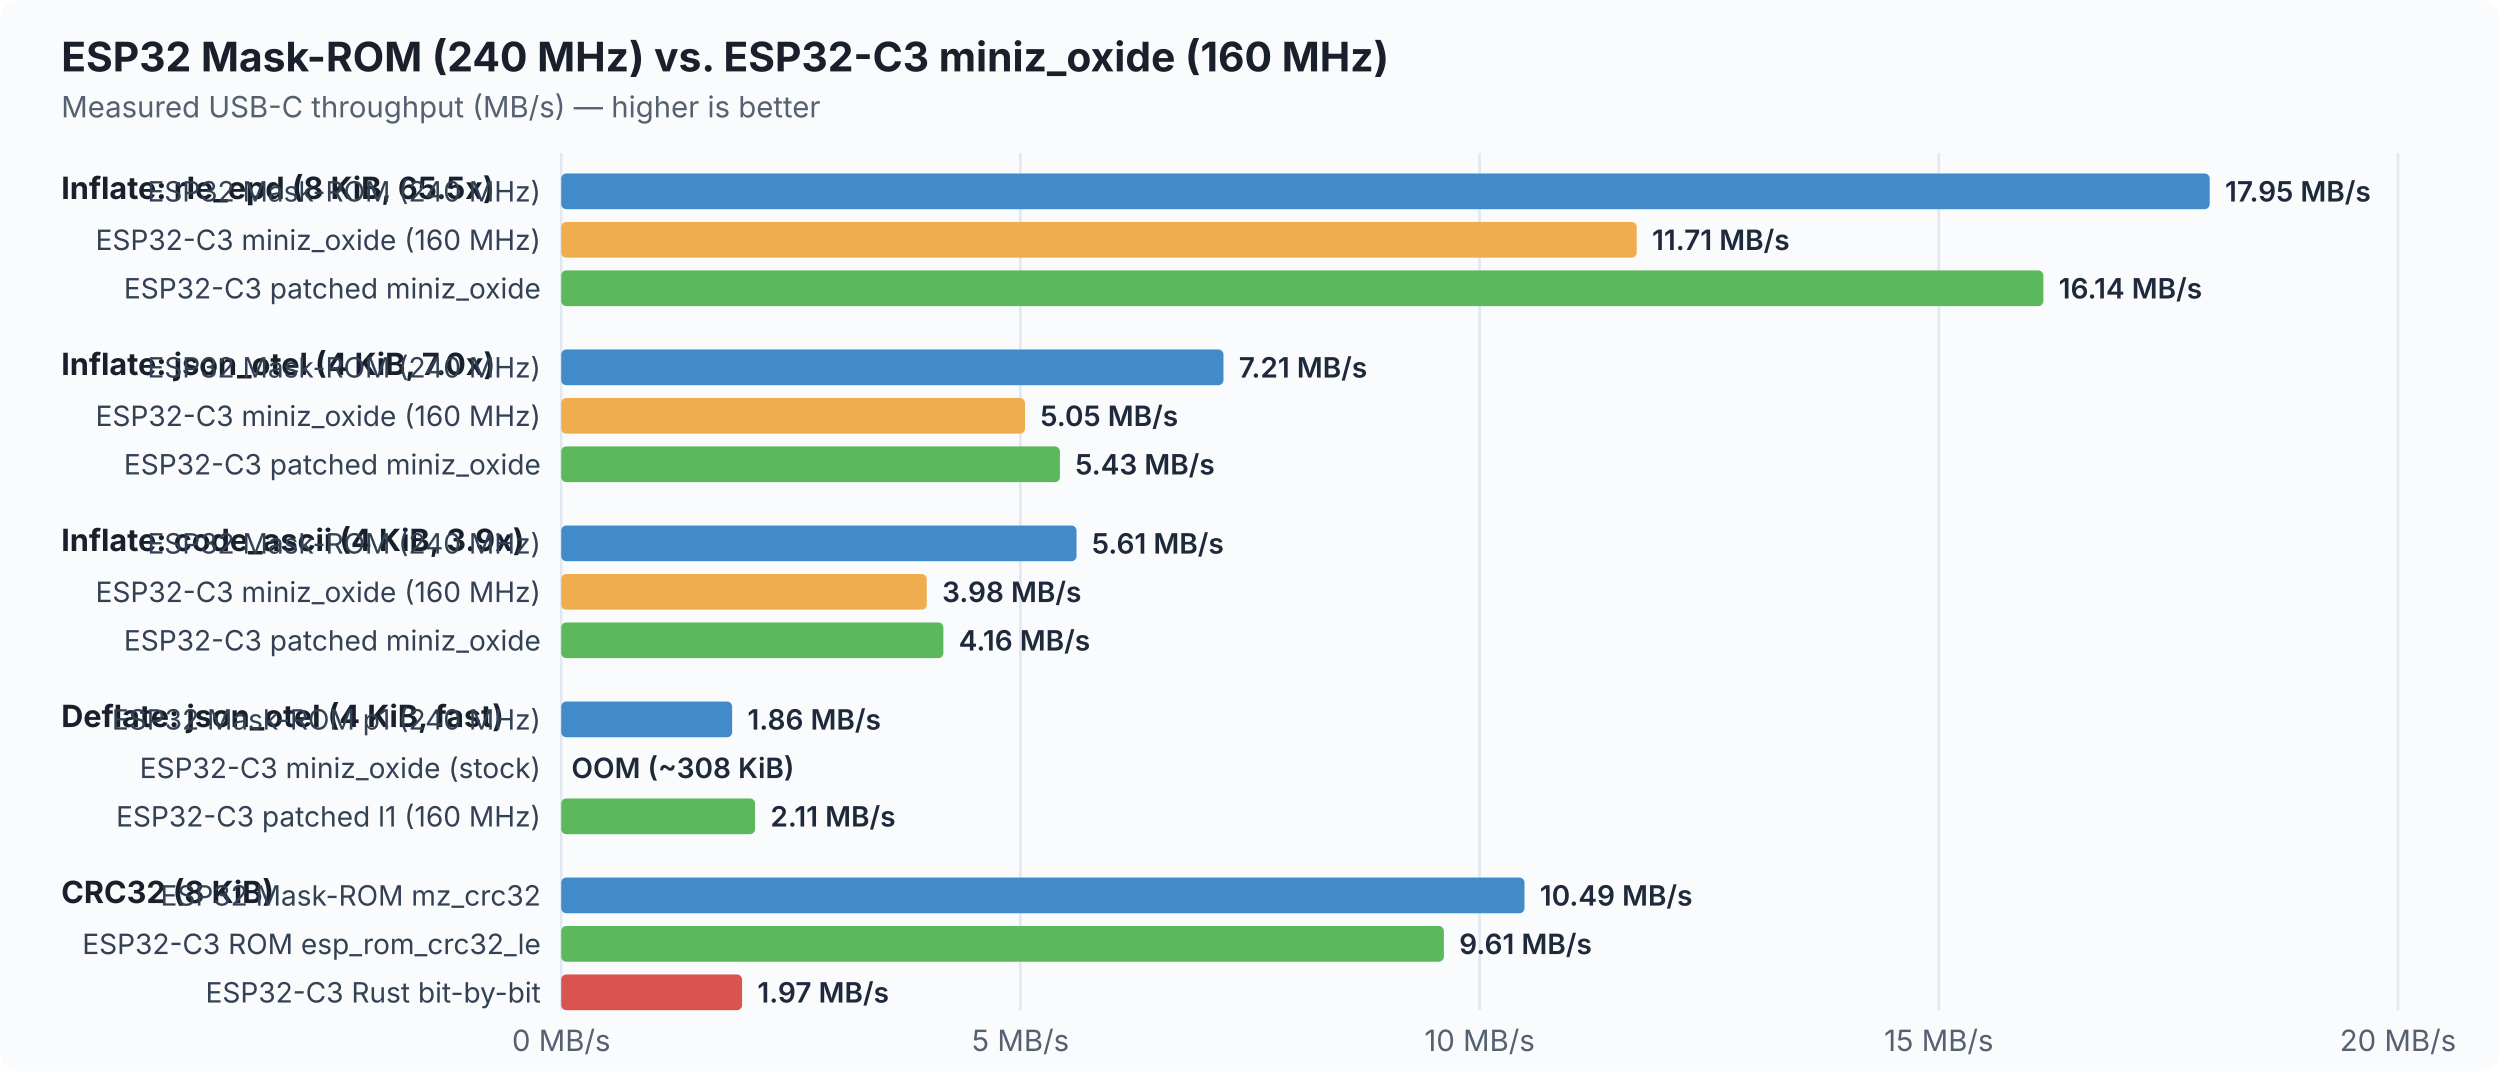
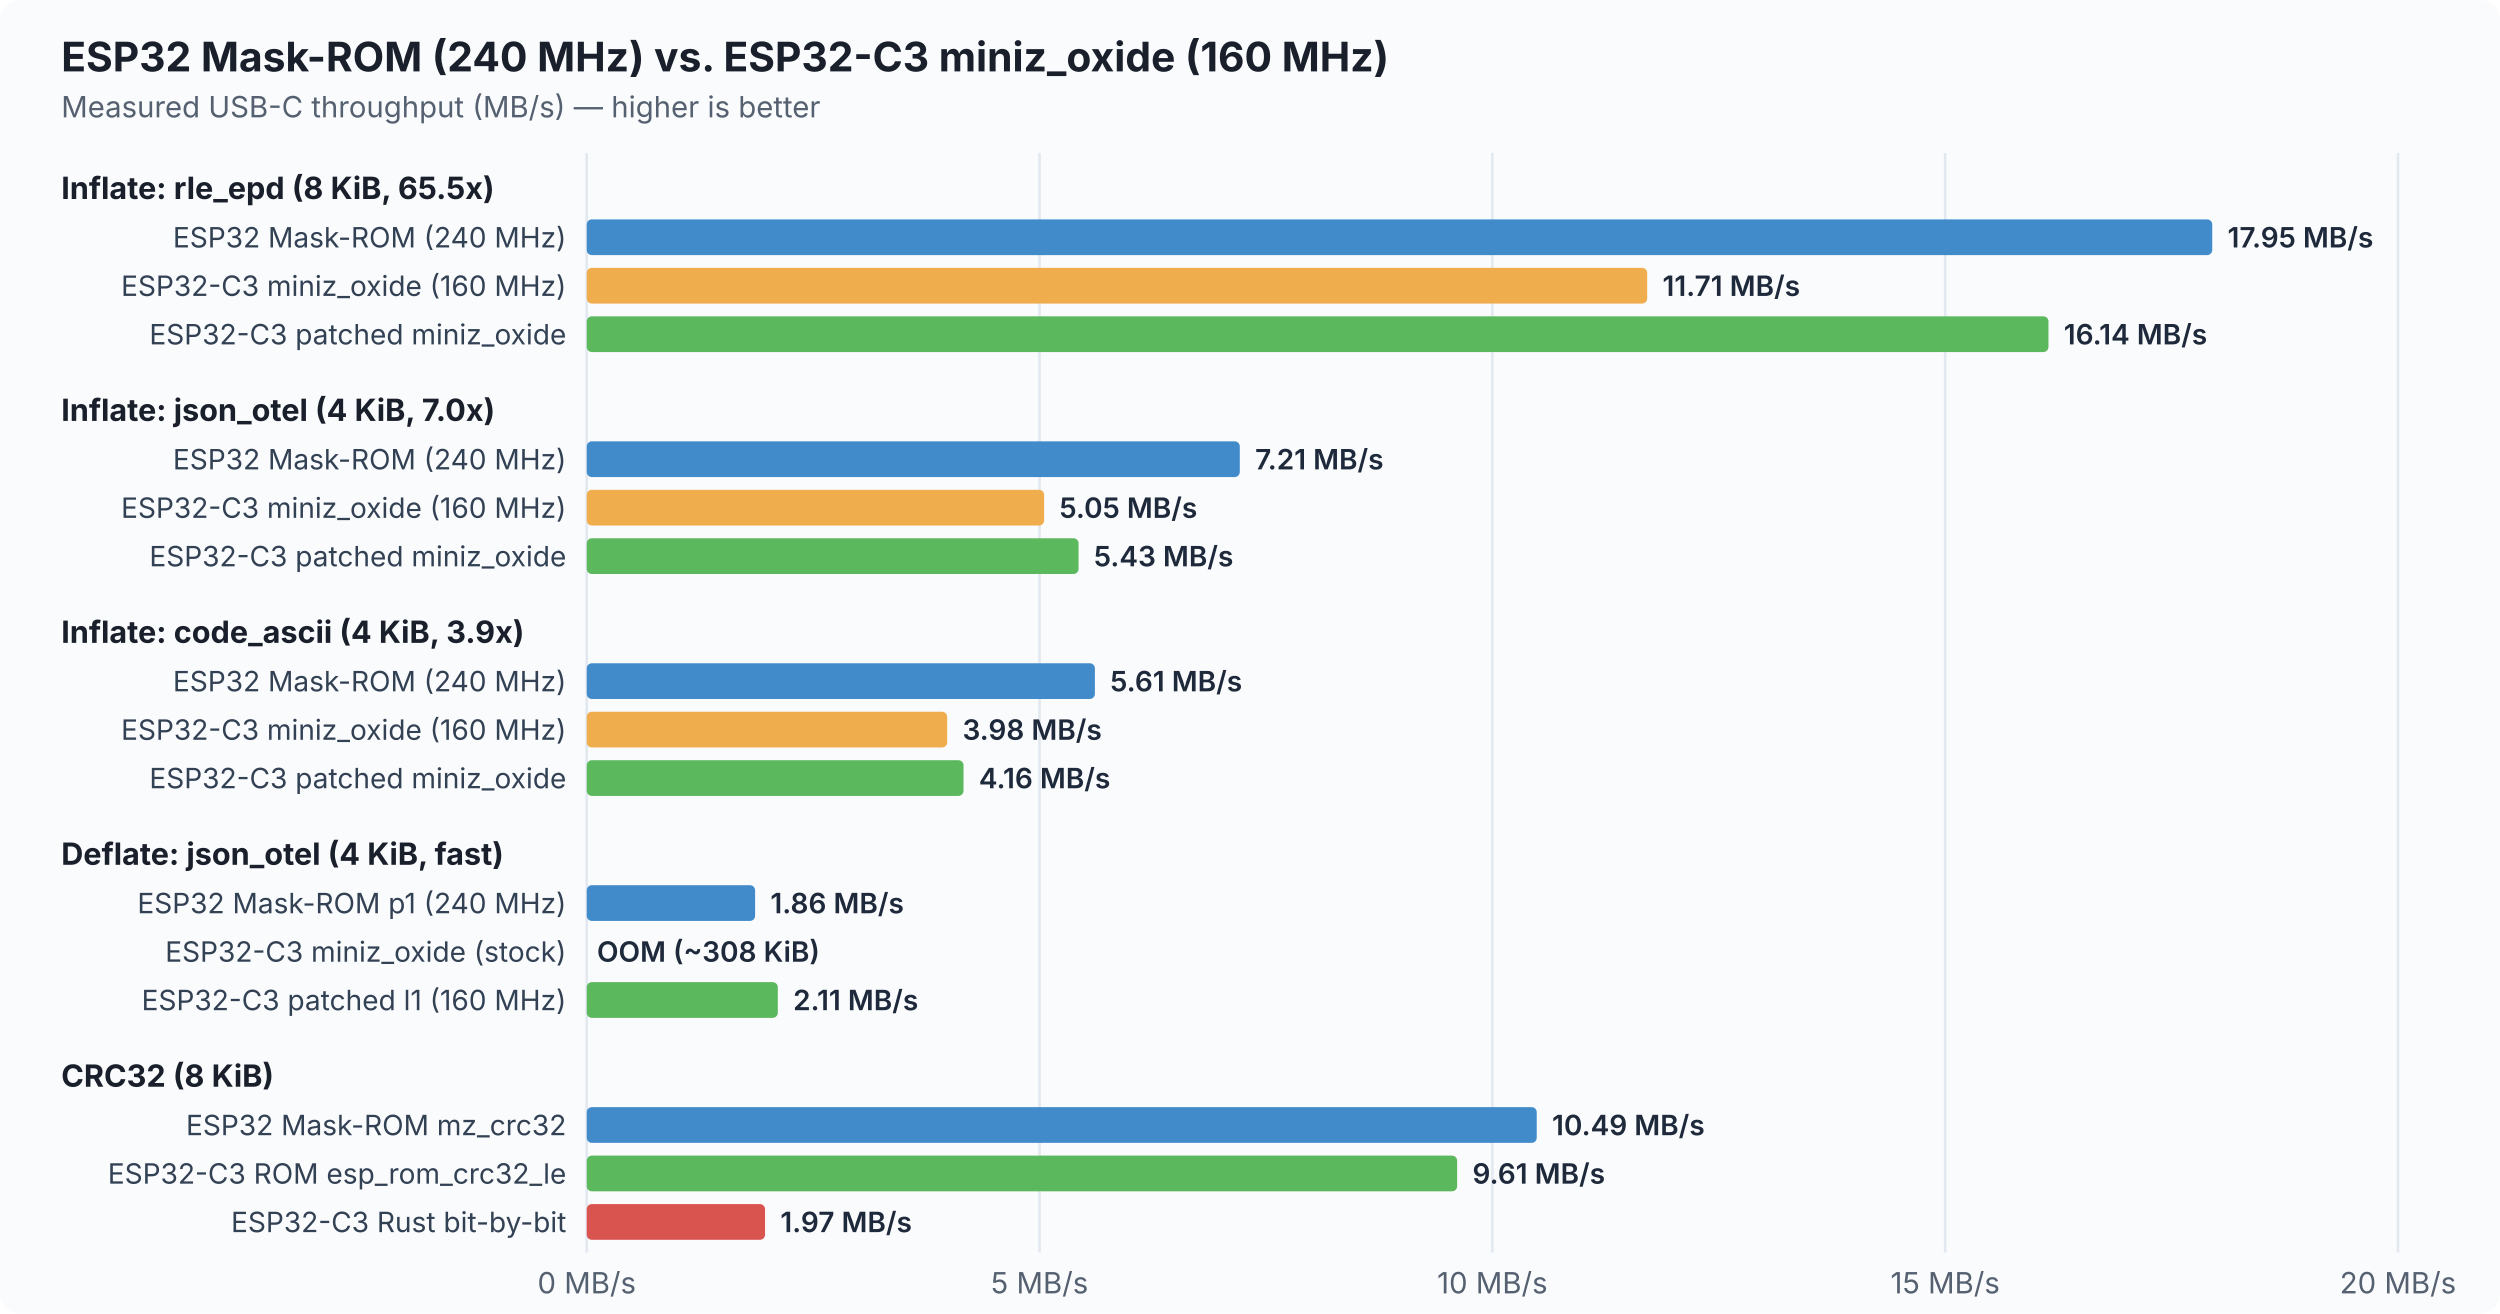
- <svg xmlns="http://www.w3.org/2000/svg" width="980" height="420" viewBox="0 0 980 420">
+ <svg xmlns="http://www.w3.org/2000/svg" width="980" height="515" viewBox="0 0 980 515">
  <style>
  text { font-family: -apple-system, BlinkMacSystemFont, "SF Pro Text", sans-serif; }
  .title { font-size: 16px; font-weight: 700; fill: #1a1f2c; }
  .sub { font-size: 11.5px; fill: #556070; }
  .gtitle { font-size: 12px; font-weight: 700; fill: #1a1f2c; }
  .lbl { font-size: 11px; fill: #334155; }
  .val { font-size: 11px; font-weight: 600; fill: #1e293b; }
</style>
-   <rect width="980" height="420" fill="#fafbfc" rx="8" />
+   <rect width="980" height="515" fill="#fafbfc" rx="8" />
  <text x="24" y="28" class="title">ESP32 Mask-ROM (240 MHz) vs. ESP32-C3 miniz_oxide (160 MHz)</text>
  <text x="24" y="46" class="sub">Measured USB-C throughput (MB/s) — higher is better</text>
-   <line x1="220.0" y1="60" x2="220.0" y2="396" stroke="#e2e8f0" stroke-width="1" />
-   <text x="220.0" y="412" text-anchor="middle" class="sub">0 MB/s</text>
-   <line x1="400.0" y1="60" x2="400.0" y2="396" stroke="#e2e8f0" stroke-width="1" />
-   <text x="400.0" y="412" text-anchor="middle" class="sub">5 MB/s</text>
-   <line x1="580.0" y1="60" x2="580.0" y2="396" stroke="#e2e8f0" stroke-width="1" />
-   <text x="580.0" y="412" text-anchor="middle" class="sub">10 MB/s</text>
-   <line x1="760.0" y1="60" x2="760.0" y2="396" stroke="#e2e8f0" stroke-width="1" />
-   <text x="760.0" y="412" text-anchor="middle" class="sub">15 MB/s</text>
-   <line x1="940.0" y1="60" x2="940.0" y2="396" stroke="#e2e8f0" stroke-width="1" />
-   <text x="940.0" y="412" text-anchor="middle" class="sub">20 MB/s</text>
+   <line x1="230.0" y1="60" x2="230.0" y2="491" stroke="#e2e8f0" stroke-width="1" />
+   <text x="230.0" y="507" text-anchor="middle" class="sub">0 MB/s</text>
+   <line x1="407.5" y1="60" x2="407.5" y2="491" stroke="#e2e8f0" stroke-width="1" />
+   <text x="407.5" y="507" text-anchor="middle" class="sub">5 MB/s</text>
+   <line x1="585.0" y1="60" x2="585.0" y2="491" stroke="#e2e8f0" stroke-width="1" />
+   <text x="585.0" y="507" text-anchor="middle" class="sub">10 MB/s</text>
+   <line x1="762.5" y1="60" x2="762.5" y2="491" stroke="#e2e8f0" stroke-width="1" />
+   <text x="762.5" y="507" text-anchor="middle" class="sub">15 MB/s</text>
+   <line x1="940.0" y1="60" x2="940.0" y2="491" stroke="#e2e8f0" stroke-width="1" />
+   <text x="940.0" y="507" text-anchor="middle" class="sub">20 MB/s</text>
  <text x="24" y="78" class="gtitle">Inflate: rle_epd (8 KiB, 65.5x)</text>
-   <text x="212" y="79" text-anchor="end" class="lbl">ESP32 Mask-ROM (240 MHz)</text>
-   <rect x="220" y="68" width="646.2" height="14" fill="#428bca" rx="2" />
-   <text x="872.2" y="79" class="val">17.95 MB/s</text>
-   <text x="212" y="98" text-anchor="end" class="lbl">ESP32-C3 miniz_oxide (160 MHz)</text>
-   <rect x="220" y="87" width="421.6" height="14" fill="#f0ad4e" rx="2" />
-   <text x="647.6" y="98" class="val">11.71 MB/s</text>
-   <text x="212" y="117" text-anchor="end" class="lbl">ESP32-C3 patched miniz_oxide</text>
-   <rect x="220" y="106" width="581.0" height="14" fill="#5cb85c" rx="2" />
-   <text x="807.0" y="117" class="val">16.14 MB/s</text>
-   <text x="24" y="147" class="gtitle">Inflate: json_otel (4 KiB, 7.0x)</text>
-   <text x="212" y="148" text-anchor="end" class="lbl">ESP32 Mask-ROM (240 MHz)</text>
-   <rect x="220" y="137" width="259.6" height="14" fill="#428bca" rx="2" />
-   <text x="485.6" y="148" class="val">7.21 MB/s</text>
-   <text x="212" y="167" text-anchor="end" class="lbl">ESP32-C3 miniz_oxide (160 MHz)</text>
-   <rect x="220" y="156" width="181.8" height="14" fill="#f0ad4e" rx="2" />
-   <text x="407.8" y="167" class="val">5.05 MB/s</text>
-   <text x="212" y="186" text-anchor="end" class="lbl">ESP32-C3 patched miniz_oxide</text>
-   <rect x="220" y="175" width="195.5" height="14" fill="#5cb85c" rx="2" />
-   <text x="421.5" y="186" class="val">5.43 MB/s</text>
-   <text x="24" y="216" class="gtitle">Inflate: code_ascii (4 KiB, 3.9x)</text>
-   <text x="212" y="217" text-anchor="end" class="lbl">ESP32 Mask-ROM (240 MHz)</text>
-   <rect x="220" y="206" width="202.0" height="14" fill="#428bca" rx="2" />
-   <text x="428.0" y="217" class="val">5.61 MB/s</text>
-   <text x="212" y="236" text-anchor="end" class="lbl">ESP32-C3 miniz_oxide (160 MHz)</text>
-   <rect x="220" y="225" width="143.3" height="14" fill="#f0ad4e" rx="2" />
-   <text x="369.3" y="236" class="val">3.98 MB/s</text>
-   <text x="212" y="255" text-anchor="end" class="lbl">ESP32-C3 patched miniz_oxide</text>
-   <rect x="220" y="244" width="149.8" height="14" fill="#5cb85c" rx="2" />
-   <text x="375.8" y="255" class="val">4.16 MB/s</text>
-   <text x="24" y="285" class="gtitle">Deflate: json_otel (4 KiB, fast)</text>
-   <text x="212" y="286" text-anchor="end" class="lbl">ESP32 Mask-ROM p1 (240 MHz)</text>
-   <rect x="220" y="275" width="67.0" height="14" fill="#428bca" rx="2" />
-   <text x="293.0" y="286" class="val">1.86 MB/s</text>
-   <text x="212" y="305" text-anchor="end" class="lbl">ESP32-C3 miniz_oxide (stock)</text>
-   <text x="224" y="305" class="val" fill="#d9534f">OOM (~308 KiB)</text>
-   <text x="212" y="324" text-anchor="end" class="lbl">ESP32-C3 patched l1 (160 MHz)</text>
-   <rect x="220" y="313" width="76.0" height="14" fill="#5cb85c" rx="2" />
-   <text x="302.0" y="324" class="val">2.11 MB/s</text>
-   <text x="24" y="354" class="gtitle">CRC32 (8 KiB)</text>
-   <text x="212" y="355" text-anchor="end" class="lbl">ESP32 Mask-ROM mz_crc32</text>
-   <rect x="220" y="344" width="377.6" height="14" fill="#428bca" rx="2" />
-   <text x="603.6" y="355" class="val">10.49 MB/s</text>
-   <text x="212" y="374" text-anchor="end" class="lbl">ESP32-C3 ROM esp_rom_crc32_le</text>
-   <rect x="220" y="363" width="346.0" height="14" fill="#5cb85c" rx="2" />
-   <text x="572.0" y="374" class="val">9.61 MB/s</text>
-   <text x="212" y="393" text-anchor="end" class="lbl">ESP32-C3 Rust bit-by-bit</text>
-   <rect x="220" y="382" width="70.9" height="14" fill="#d9534f" rx="2" />
-   <text x="296.9" y="393" class="val">1.97 MB/s</text>
+   <text x="222" y="97" text-anchor="end" class="lbl">ESP32 Mask-ROM (240 MHz)</text>
+   <rect x="230" y="86" width="637.2" height="14" fill="#428bca" rx="2" />
+   <text x="873.2" y="97" class="val">17.95 MB/s</text>
+   <text x="222" y="116" text-anchor="end" class="lbl">ESP32-C3 miniz_oxide (160 MHz)</text>
+   <rect x="230" y="105" width="415.7" height="14" fill="#f0ad4e" rx="2" />
+   <text x="651.7" y="116" class="val">11.71 MB/s</text>
+   <text x="222" y="135" text-anchor="end" class="lbl">ESP32-C3 patched miniz_oxide</text>
+   <rect x="230" y="124" width="573.0" height="14" fill="#5cb85c" rx="2" />
+   <text x="809.0" y="135" class="val">16.14 MB/s</text>
+   <text x="24" y="165" class="gtitle">Inflate: json_otel (4 KiB, 7.0x)</text>
+   <text x="222" y="184" text-anchor="end" class="lbl">ESP32 Mask-ROM (240 MHz)</text>
+   <rect x="230" y="173" width="256.0" height="14" fill="#428bca" rx="2" />
+   <text x="492.0" y="184" class="val">7.21 MB/s</text>
+   <text x="222" y="203" text-anchor="end" class="lbl">ESP32-C3 miniz_oxide (160 MHz)</text>
+   <rect x="230" y="192" width="179.3" height="14" fill="#f0ad4e" rx="2" />
+   <text x="415.3" y="203" class="val">5.05 MB/s</text>
+   <text x="222" y="222" text-anchor="end" class="lbl">ESP32-C3 patched miniz_oxide</text>
+   <rect x="230" y="211" width="192.8" height="14" fill="#5cb85c" rx="2" />
+   <text x="428.8" y="222" class="val">5.43 MB/s</text>
+   <text x="24" y="252" class="gtitle">Inflate: code_ascii (4 KiB, 3.9x)</text>
+   <text x="222" y="271" text-anchor="end" class="lbl">ESP32 Mask-ROM (240 MHz)</text>
+   <rect x="230" y="260" width="199.2" height="14" fill="#428bca" rx="2" />
+   <text x="435.2" y="271" class="val">5.61 MB/s</text>
+   <text x="222" y="290" text-anchor="end" class="lbl">ESP32-C3 miniz_oxide (160 MHz)</text>
+   <rect x="230" y="279" width="141.3" height="14" fill="#f0ad4e" rx="2" />
+   <text x="377.3" y="290" class="val">3.98 MB/s</text>
+   <text x="222" y="309" text-anchor="end" class="lbl">ESP32-C3 patched miniz_oxide</text>
+   <rect x="230" y="298" width="147.7" height="14" fill="#5cb85c" rx="2" />
+   <text x="383.7" y="309" class="val">4.16 MB/s</text>
+   <text x="24" y="339" class="gtitle">Deflate: json_otel (4 KiB, fast)</text>
+   <text x="222" y="358" text-anchor="end" class="lbl">ESP32 Mask-ROM p1 (240 MHz)</text>
+   <rect x="230" y="347" width="66.0" height="14" fill="#428bca" rx="2" />
+   <text x="302.0" y="358" class="val">1.86 MB/s</text>
+   <text x="222" y="377" text-anchor="end" class="lbl">ESP32-C3 miniz_oxide (stock)</text>
+   <text x="234" y="377" class="val" fill="#d9534f">OOM (~308 KiB)</text>
+   <text x="222" y="396" text-anchor="end" class="lbl">ESP32-C3 patched l1 (160 MHz)</text>
+   <rect x="230" y="385" width="74.9" height="14" fill="#5cb85c" rx="2" />
+   <text x="310.9" y="396" class="val">2.11 MB/s</text>
+   <text x="24" y="426" class="gtitle">CRC32 (8 KiB)</text>
+   <text x="222" y="445" text-anchor="end" class="lbl">ESP32 Mask-ROM mz_crc32</text>
+   <rect x="230" y="434" width="372.4" height="14" fill="#428bca" rx="2" />
+   <text x="608.4" y="445" class="val">10.49 MB/s</text>
+   <text x="222" y="464" text-anchor="end" class="lbl">ESP32-C3 ROM esp_rom_crc32_le</text>
+   <rect x="230" y="453" width="341.2" height="14" fill="#5cb85c" rx="2" />
+   <text x="577.2" y="464" class="val">9.61 MB/s</text>
+   <text x="222" y="483" text-anchor="end" class="lbl">ESP32-C3 Rust bit-by-bit</text>
+   <rect x="230" y="472" width="69.9" height="14" fill="#d9534f" rx="2" />
+   <text x="305.9" y="483" class="val">1.97 MB/s</text>
</svg>
